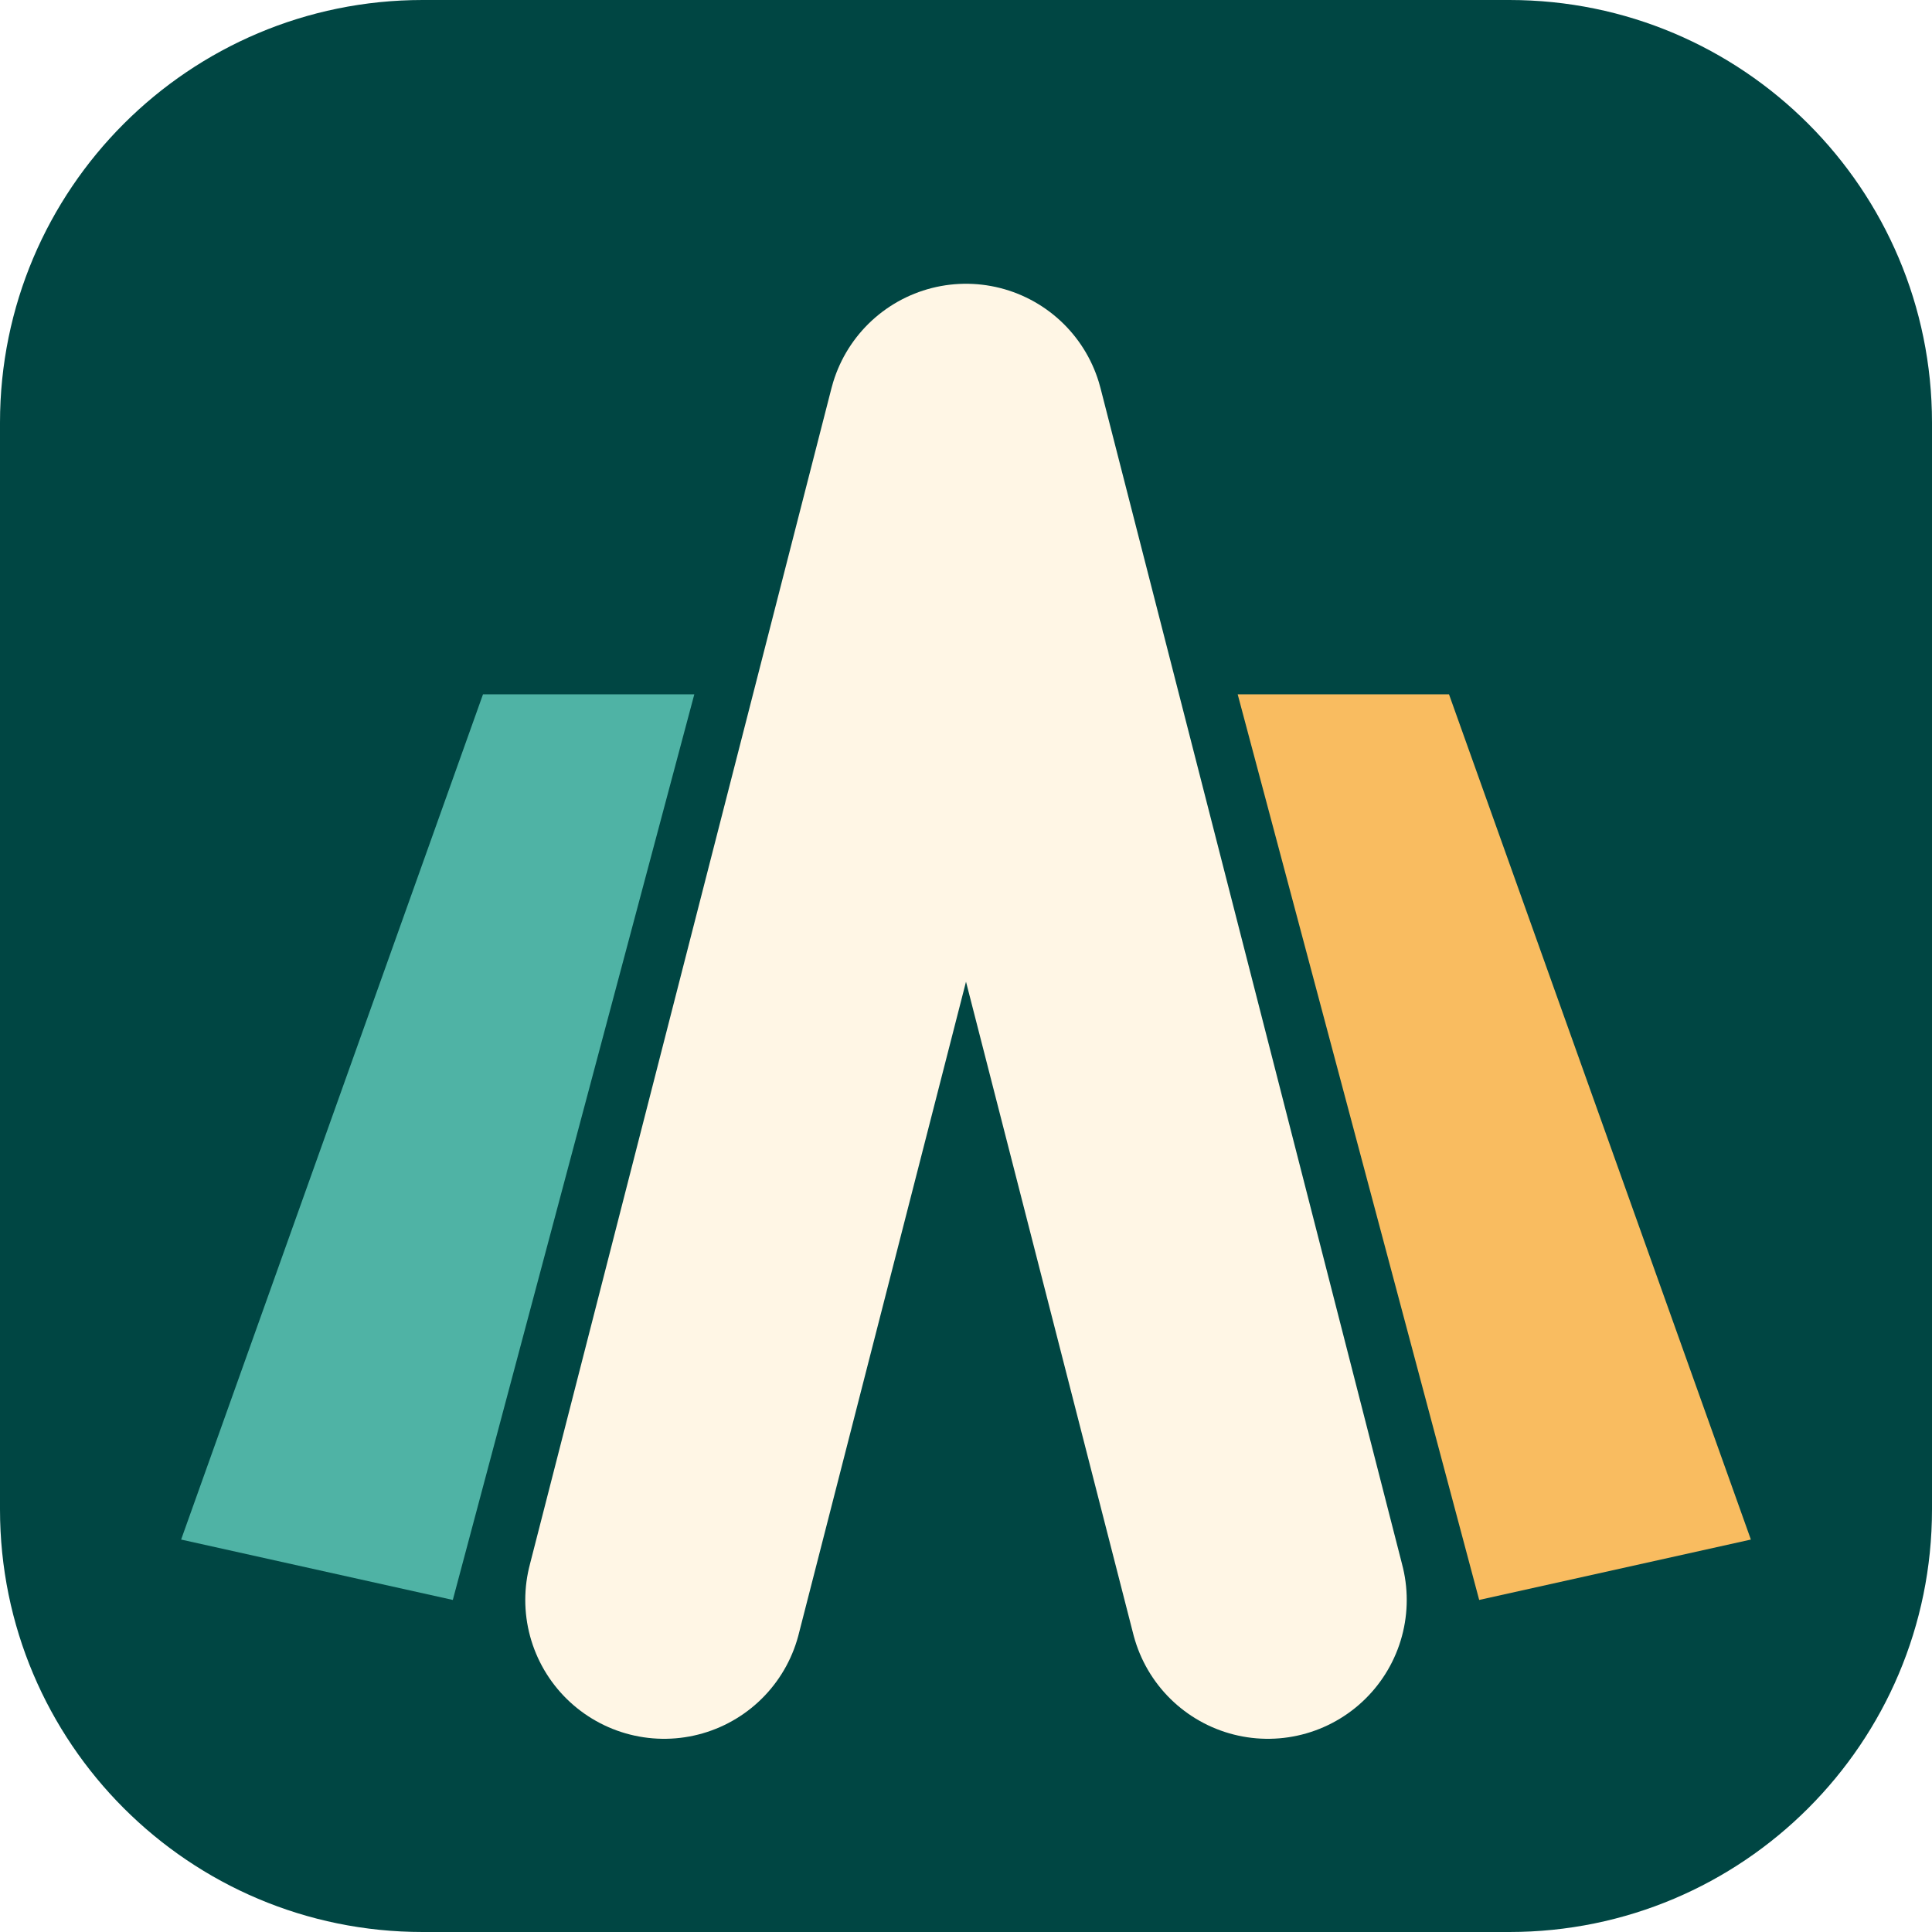
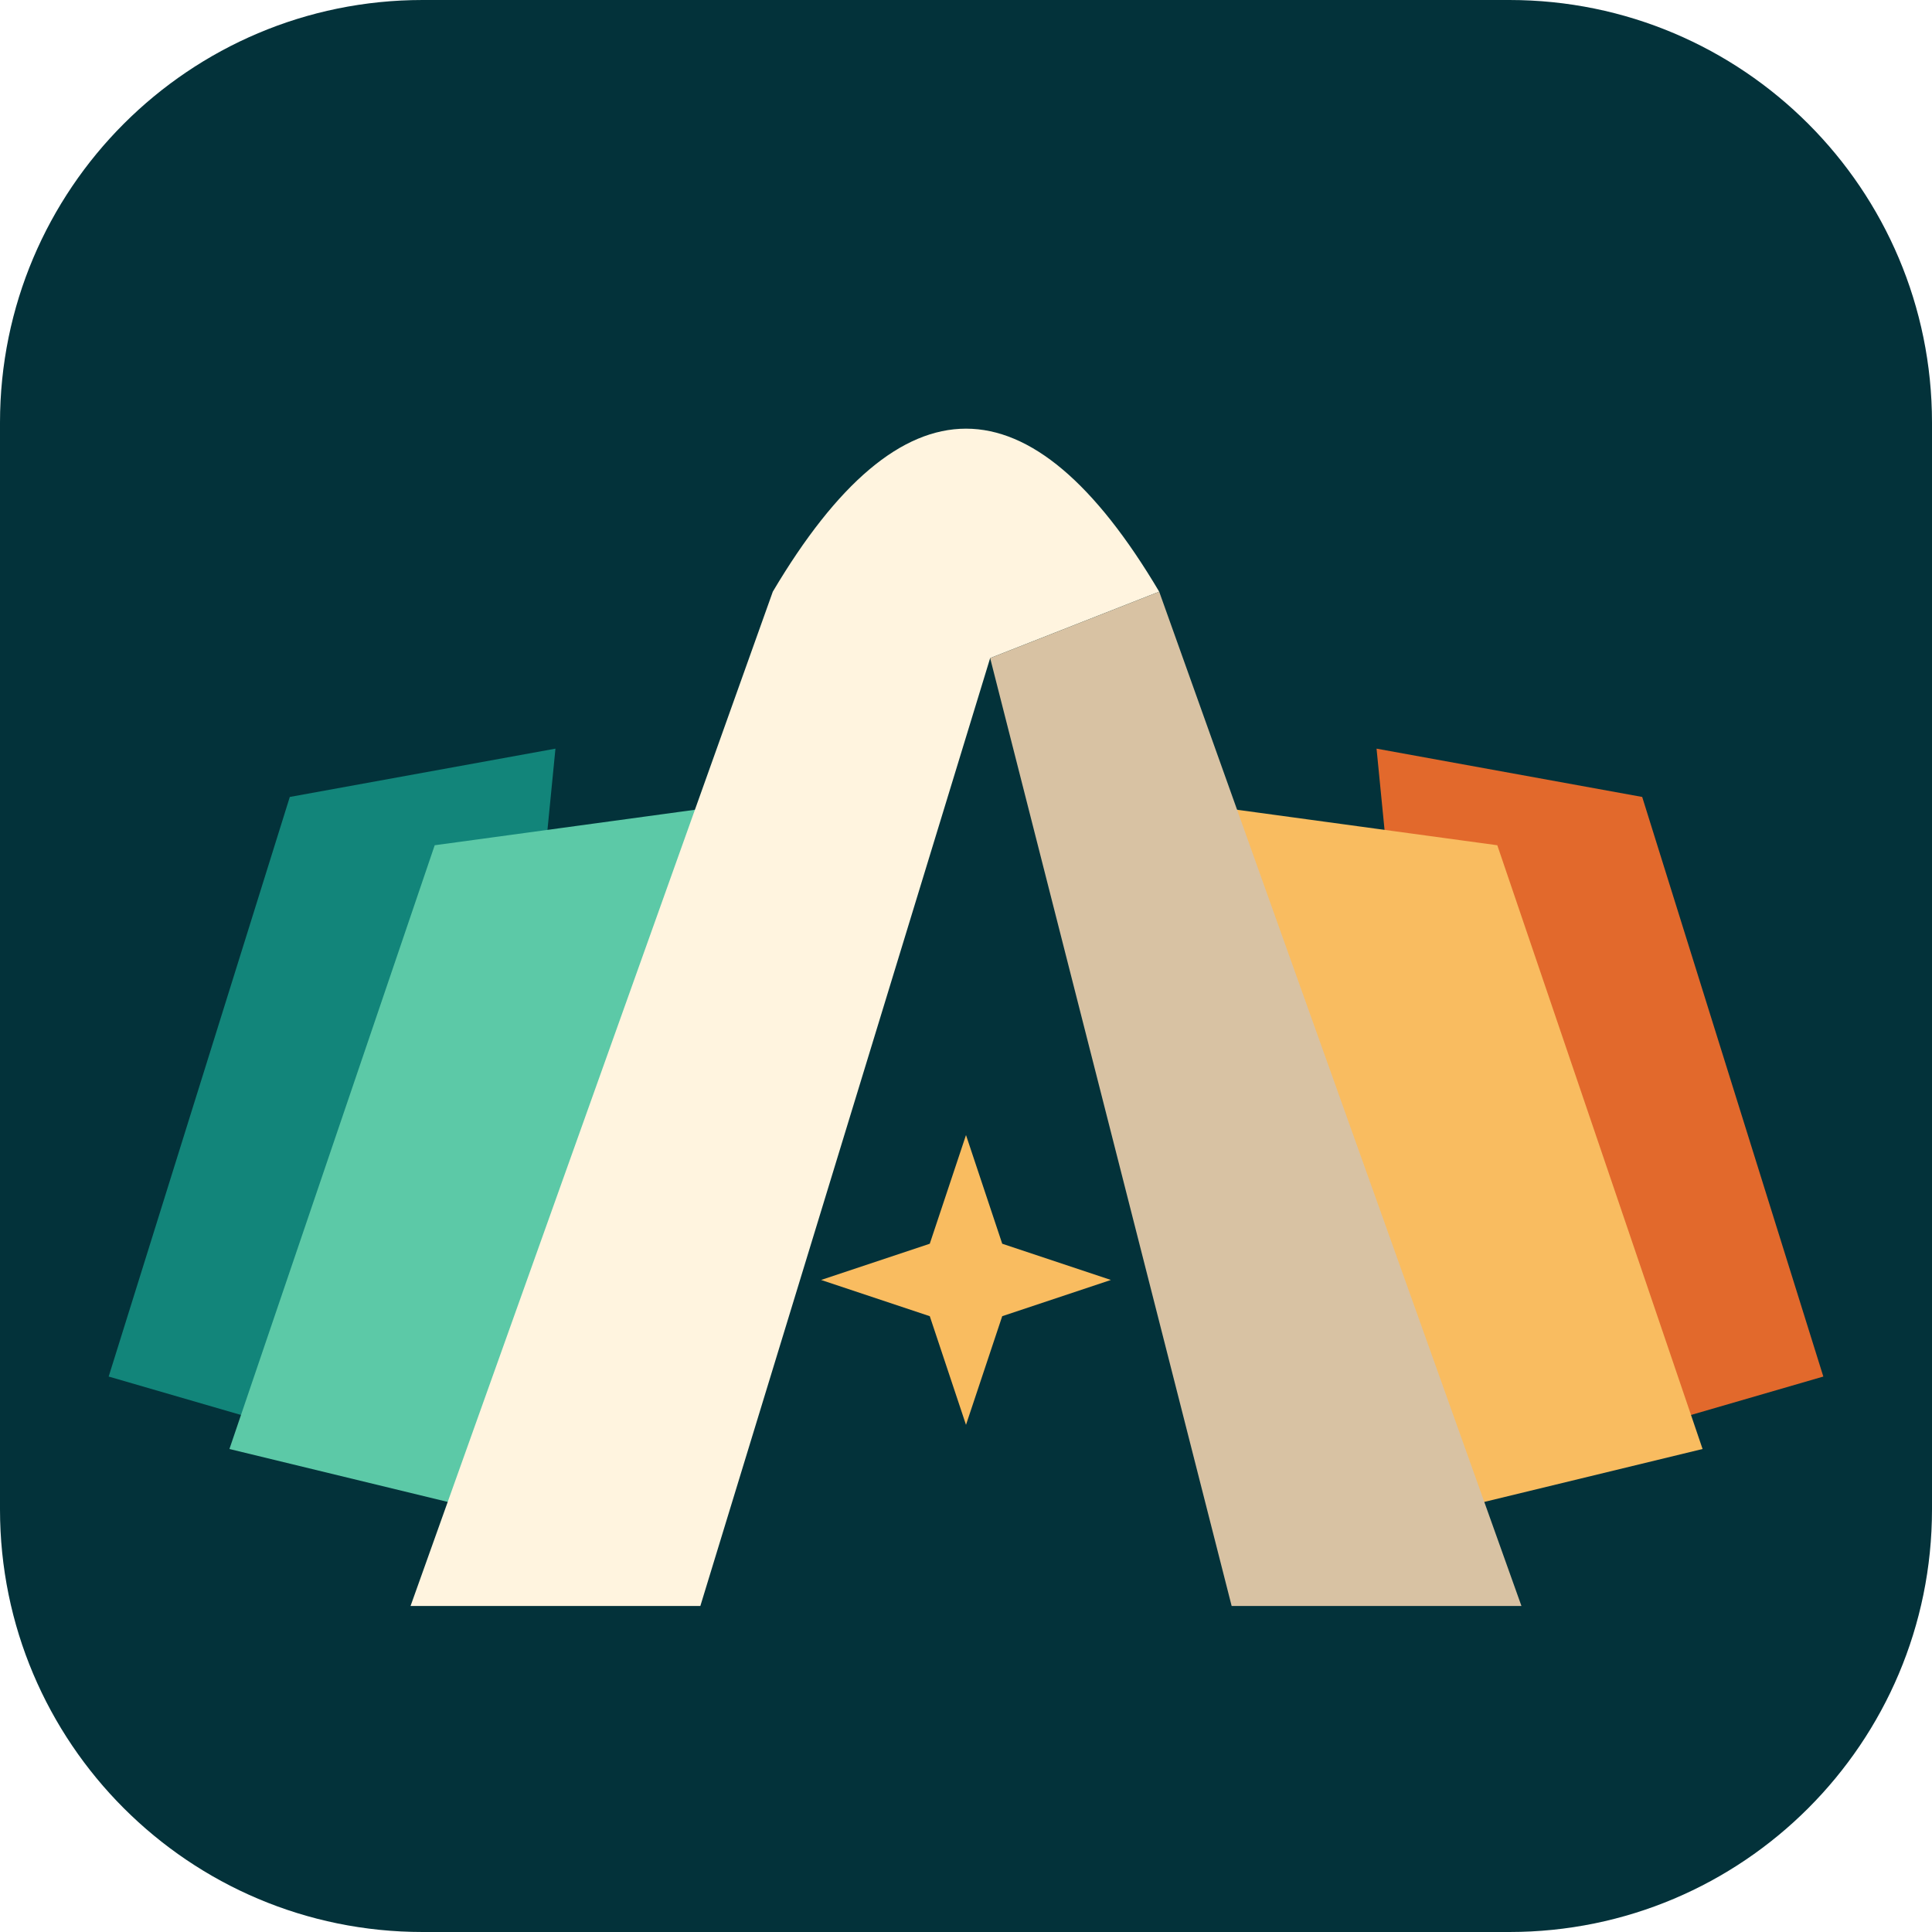
<svg xmlns="http://www.w3.org/2000/svg" viewBox="0 0 32 32">
-   <rect width="32" height="32" rx="7" fill="#004643" />
-   <path d="M3 25.5 L8 11.5 L11.5 11.5 L7.5 26.5 Z" fill="#4FB3A5" />
-   <path d="M29 25.5 L24 11.5 L20.5 11.5 L24.5 26.5 Z" fill="#F9BC60" />
-   <path d="M11 26.5 L16 7 L21 26.5" fill="none" stroke="#FFF6E5" stroke-width="4.6" stroke-linejoin="round" stroke-linecap="round" />
+   <rect width="32" height="32" rx="7" fill="#03323A" />
+   <path d="M1.8 22.8 L4.8 13.2 L9.2 12.4 L8 24.6 Z" fill="#12857A" />
+   <path d="M30.2 22.8 L27.2 13.2 L22.8 12.4 L24 24.6 Z" fill="#E2692C" />
+   <path d="M3.8 24 L7.2 14 L11.6 13.4 L10.4 25.6 Z" fill="#5CC9A7" />
+   <path d="M28.2 24 L24.8 14 L20.4 13.4 L21.6 25.6 Z" fill="#F9BC60" />
+   <path d="M6.8 26.6 L12.8 9.8 Q16 4.4 19.2 9.8 L16.4 10.9 L11.6 26.6 Z" fill="#FFF4DF" />
+   <path d="M16.4 10.9 L19.2 9.8 L25.2 26.6 L20.4 26.6 Z" fill="#D8C2A3" />
+   <path d="M16 18.8 L16.6 20.6 L18.4 21.2 L16.6 21.8 L16 23.6 L15.4 21.8 L13.6 21.2 L15.4 20.6 Z" fill="#F9BC60" />
</svg>
